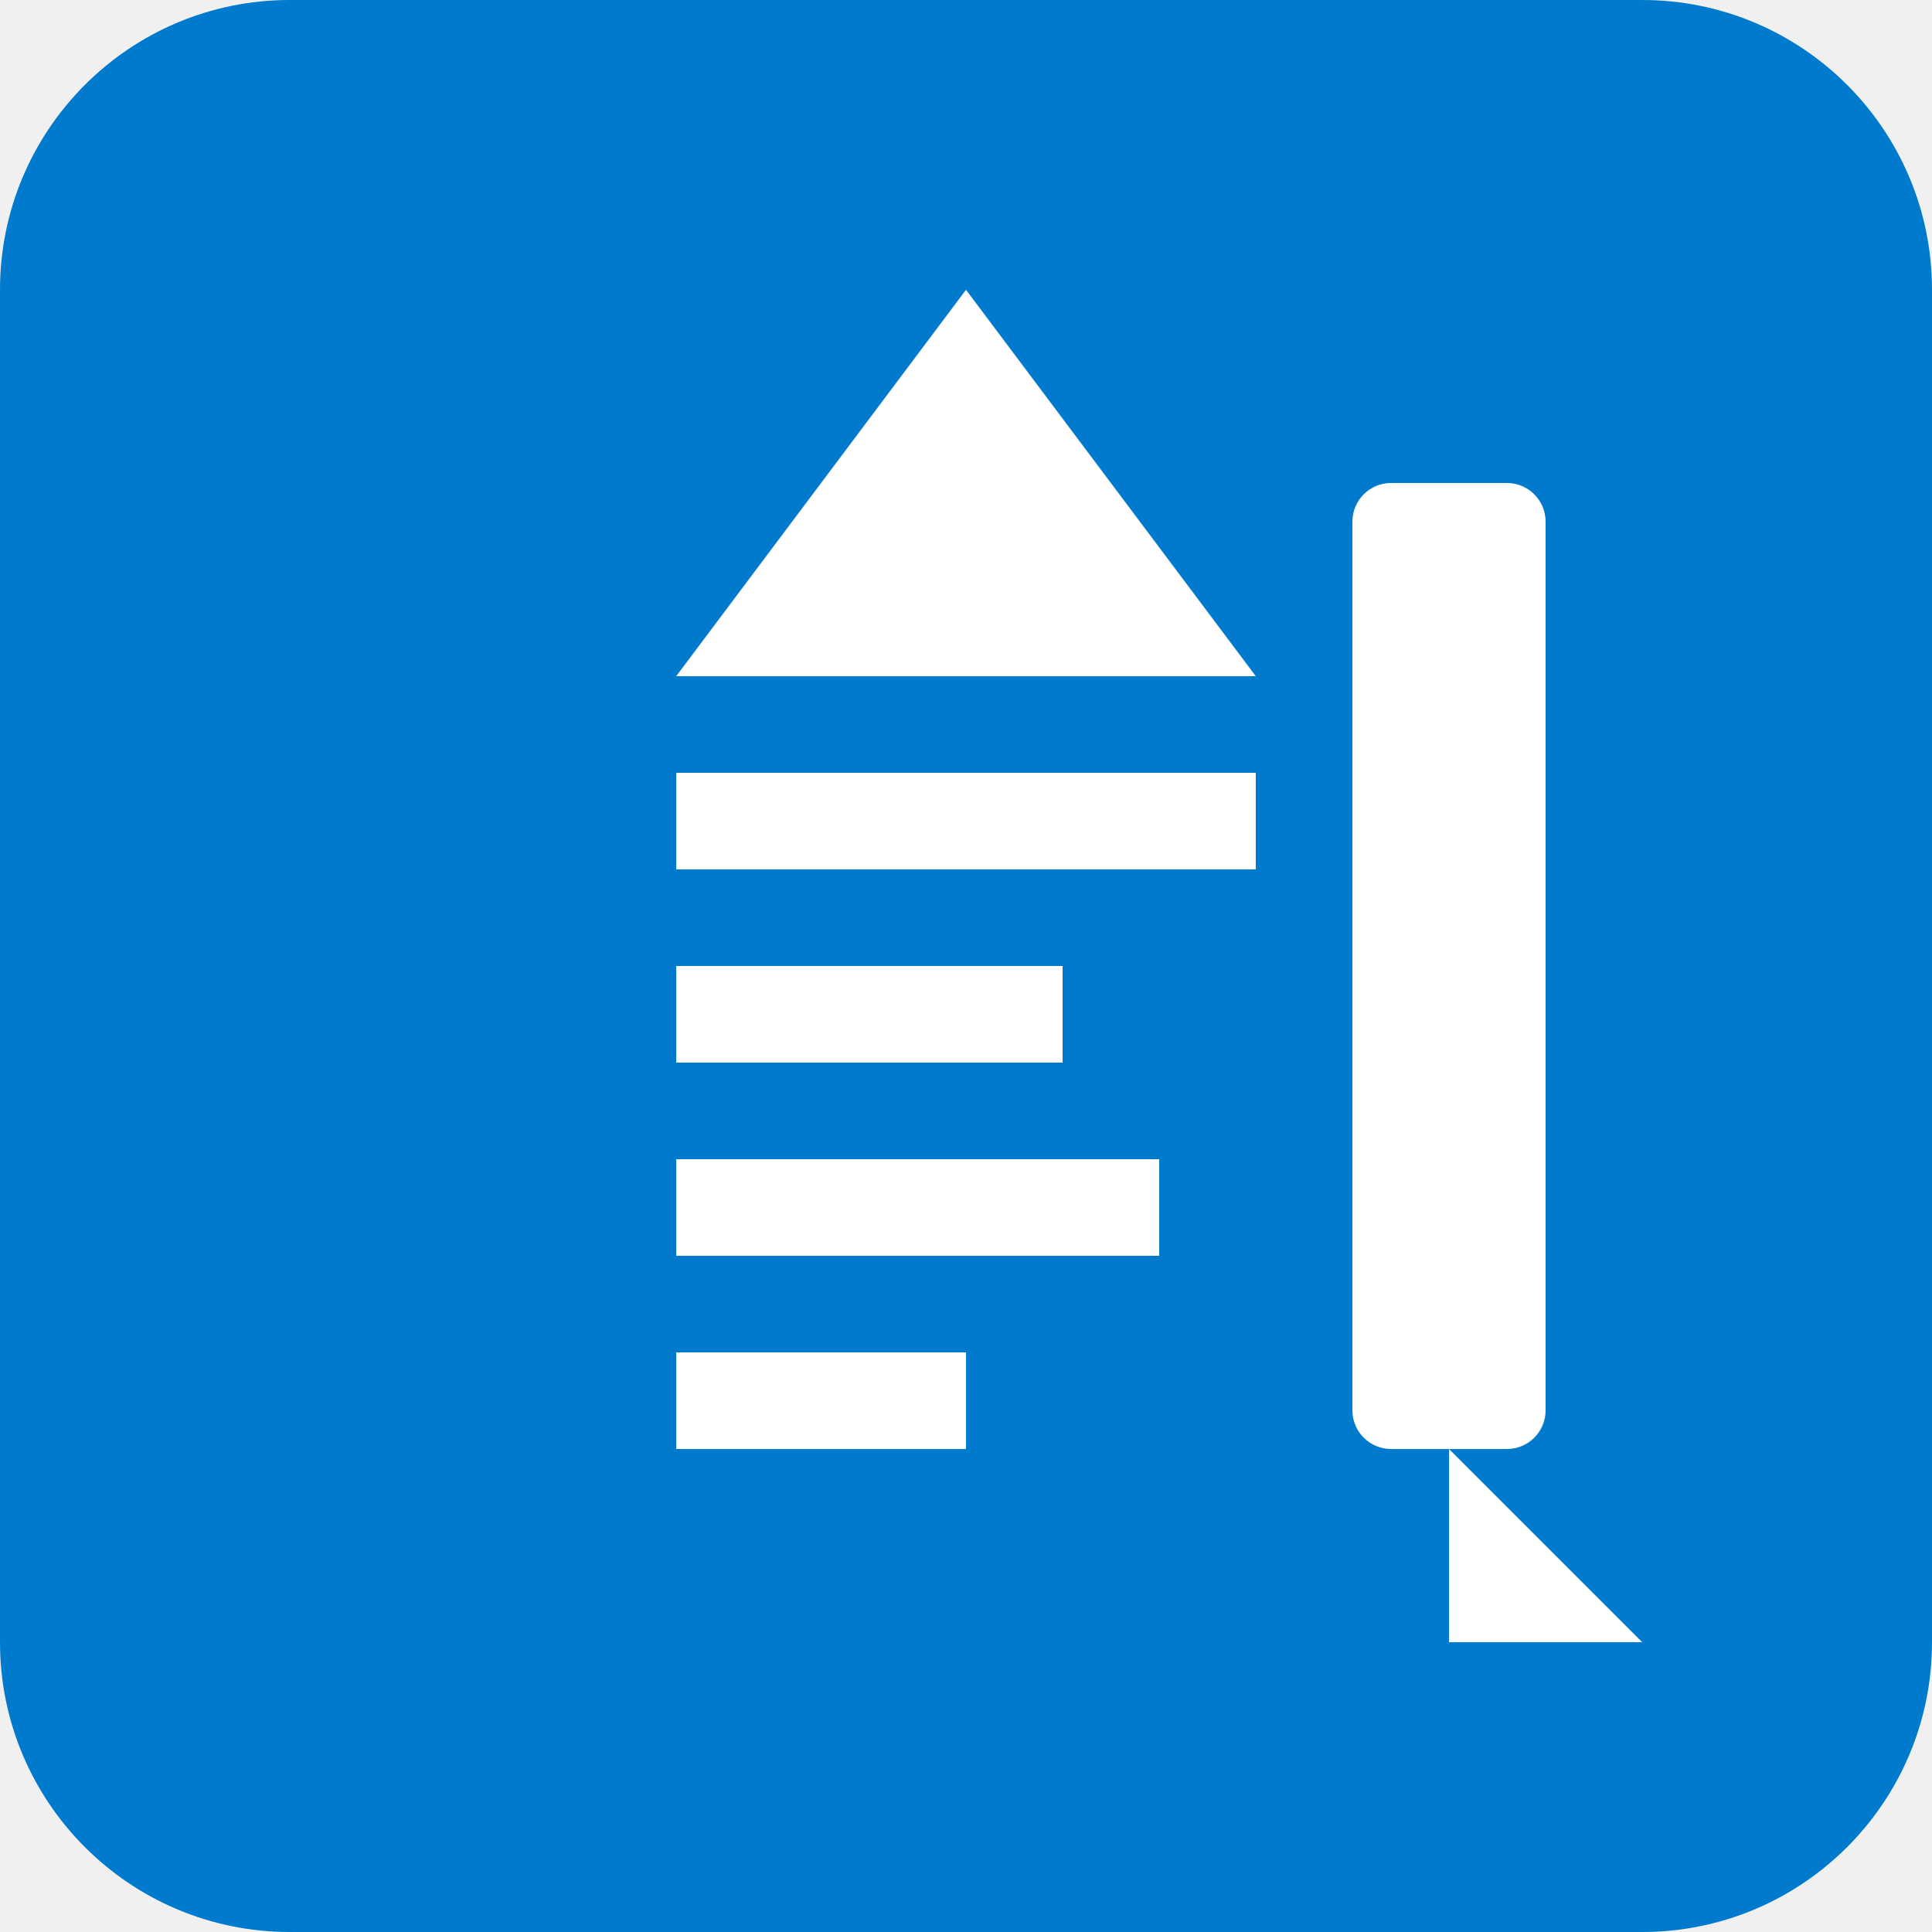
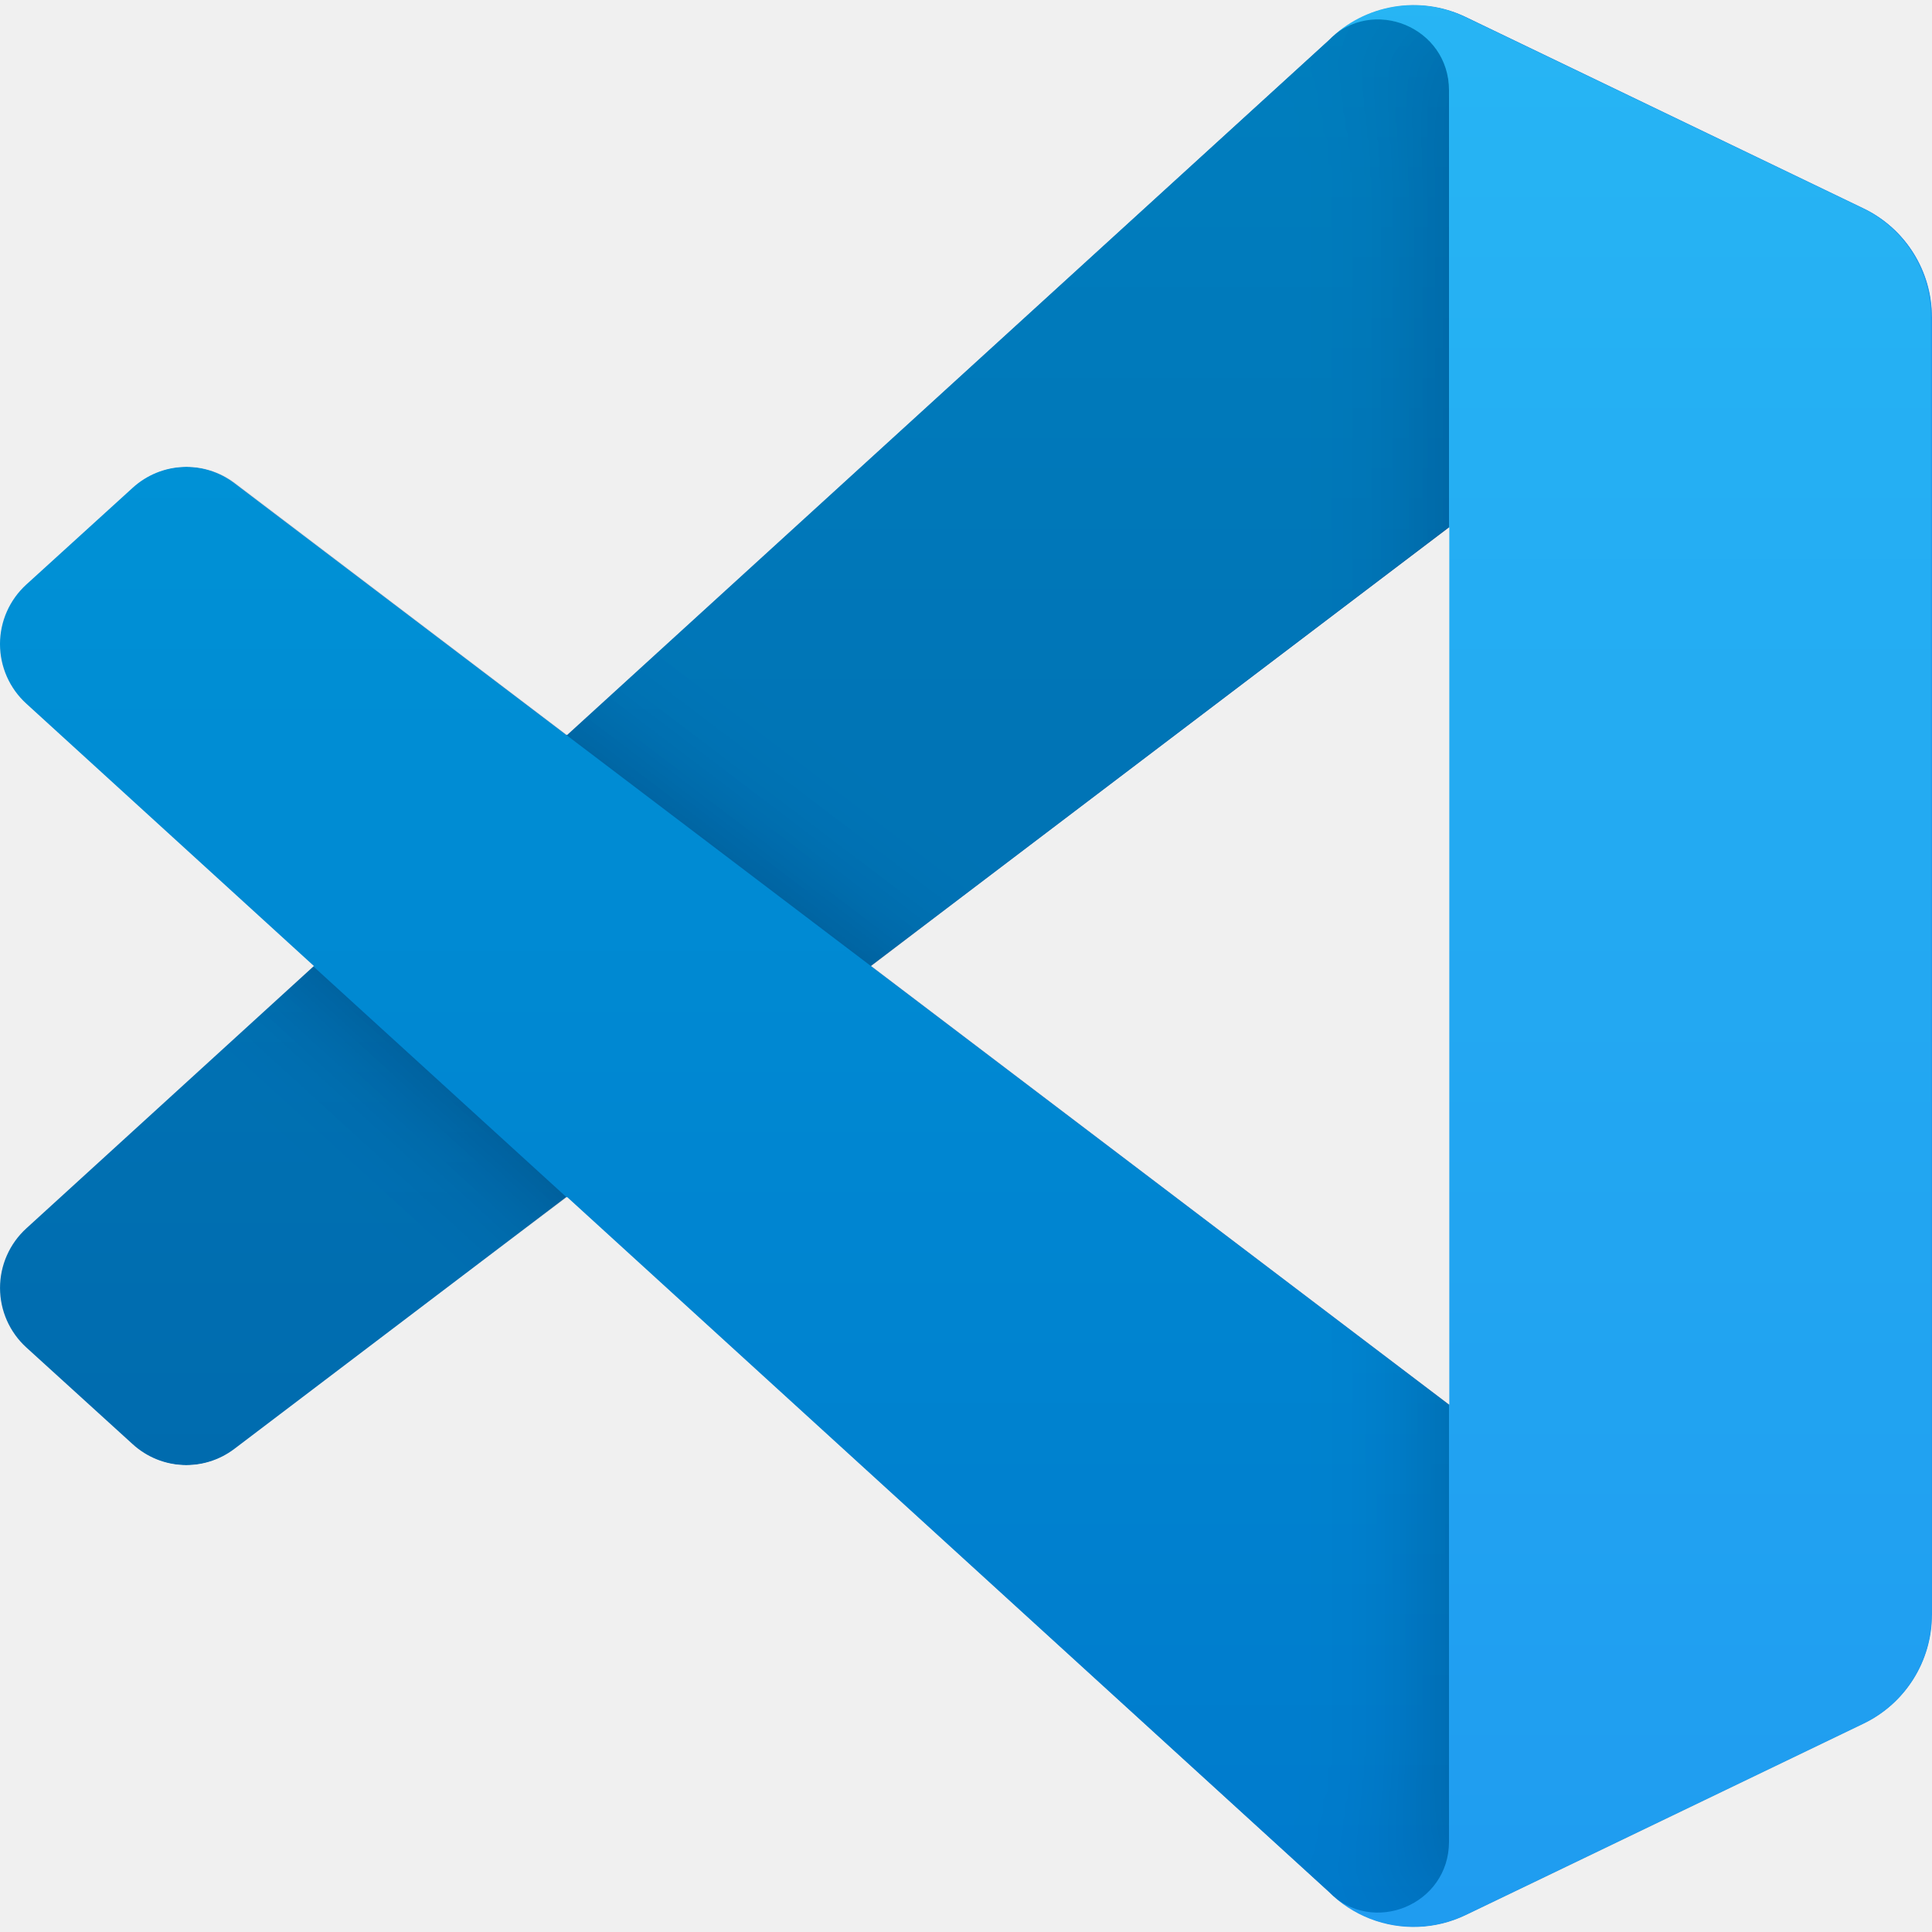
- <svg xmlns="http://www.w3.org/2000/svg" viewBox="0 0 100 100">
-   <rect width="100" height="100" rx="15" fill="#007ACC" />
-   <path fill="#FFF" d="M50 15L65 35H50L35 35L50 15zM35 40h30v5H35v-5zM35 50h20v5H35v-5zM35 60h25v5H35v-5zM35 70h15v5H35v-5zM75 75L85 85H75L75 75z" />
-   <rect x="70" y="25" width="10" height="50" fill="#FFF" rx="2" />
+ <svg xmlns="http://www.w3.org/2000/svg" viewBox="0 0 128 128">
+   <mask id="a" width="128" height="128" x="0" y="0" maskUnits="userSpaceOnUse" style="mask-type:alpha">
+     <path fill="#fff" fill-rule="evenodd" d="M90.767 127.126a7.968 7.968 0 0 0 6.35-.244l26.353-12.681a8 8 0 0 0 4.53-7.209V21.009a8 8 0 0 0-4.53-7.21L97.117 1.12a7.97 7.97 0 0 0-9.093 1.548l-50.45 46.026L15.6 32.013a5.328 5.328 0 0 0-6.807.302l-7.048 6.411a5.335 5.335 0 0 0-.006 7.888L20.796 64 1.74 81.387a5.336 5.336 0 0 0 .006 7.887l7.048 6.411a5.327 5.327 0 0 0 6.807.303l21.974-16.68 50.45 46.025a7.96 7.96 0 0 0 2.743 1.793Zm5.252-92.183L57.74 64l38.28 29.058V34.943Z" clip-rule="evenodd" />
+   </mask>
+   <g mask="url(#a)">
+     <path fill="#0065A9" d="M123.471 13.82 97.097 1.12A7.973 7.973 0 0 0 88 2.668L1.662 81.387a5.333 5.333 0 0 0 .006 7.887l7.052 6.411a5.333 5.333 0 0 0 6.811.303l103.971-78.875c3.488-2.646 8.498-.158 8.498 4.22v-.306a8.001 8.001 0 0 0-4.529-7.208Z" />
+     <g filter="url(#b)">
+       <path fill="#007ACC" d="m123.471 114.181-26.374 12.698A7.973 7.973 0 0 1 88 125.333L1.662 46.613a5.333 5.333 0 0 1 .006-7.887l7.052-6.411a5.333 5.333 0 0 1 6.811-.303l103.971 78.874c3.488 2.647 8.498.159 8.498-4.219v.306a8.001 8.001 0 0 1-4.529 7.208Z" />
+     </g>
+     <g filter="url(#c)">
+       <path fill="#1F9CF0" d="M97.098 126.882A7.977 7.977 0 0 1 88 125.333c2.952 2.952 8 .861 8-3.314V5.98c0-4.175-5.048-6.266-8-3.313a7.977 7.977 0 0 1 9.098-1.549L123.467 13.8A8 8 0 0 1 128 21.01v85.982a8 8 0 0 1-4.533 7.21l-26.369 12.681Z" />
+     </g>
+     <path fill="url(#d)" fill-rule="evenodd" d="M90.69 127.126a7.968 7.968 0 0 0 6.349-.244l26.353-12.681a8 8 0 0 0 4.53-7.21V21.009a8 8 0 0 0-4.53-7.21L97.039 1.12a7.97 7.97 0 0 0-9.093 1.548l-50.45 46.026-21.974-16.68a5.328 5.328 0 0 0-6.807.302l-7.048 6.411a5.336 5.336 0 0 0-.006 7.888L20.718 64 1.662 81.386a5.335 5.335 0 0 0 .006 7.888l7.048 6.411a5.328 5.328 0 0 0 6.807.303l21.975-16.681 50.45 46.026a7.959 7.959 0 0 0 2.742 1.793Zm5.252-92.184L57.662 64l38.28 29.057V34.943Z" clip-rule="evenodd" opacity="0.25" style="mix-blend-mode:overlay" />
+   </g>
+   <defs>
+     <filter id="b" width="144.744" height="113.408" x="-8.411" y="22.594" color-interpolation-filters="sRGB" filterUnits="userSpaceOnUse">
+       <feFlood flood-opacity="0" result="BackgroundImageFix" />
+       <feColorMatrix in="SourceAlpha" result="hardAlpha" values="0 0 0 0 0 0 0 0 0 0 0 0 0 0 0 0 0 0 127 0" />
+       <feOffset />
+       <feGaussianBlur stdDeviation="4.167" />
+       <feColorMatrix values="0 0 0 0 0 0 0 0 0 0 0 0 0 0 0 0 0 0 0.25 0" />
+       <feBlend in2="BackgroundImageFix" mode="overlay" result="effect1_dropShadow_1_36" />
+       <feBlend in="SourceGraphic" in2="effect1_dropShadow_1_36" result="shape" />
+     </filter>
+     <filter id="c" width="56.667" height="144.007" x="79.667" y="-8.004" color-interpolation-filters="sRGB" filterUnits="userSpaceOnUse">
+       <feFlood flood-opacity="0" result="BackgroundImageFix" />
+       <feColorMatrix in="SourceAlpha" result="hardAlpha" values="0 0 0 0 0 0 0 0 0 0 0 0 0 0 0 0 0 0 127 0" />
+       <feOffset />
+       <feGaussianBlur stdDeviation="4.167" />
+       <feColorMatrix values="0 0 0 0 0 0 0 0 0 0 0 0 0 0 0 0 0 0 0.25 0" />
+       <feBlend in2="BackgroundImageFix" mode="overlay" result="effect1_dropShadow_1_36" />
+       <feBlend in="SourceGraphic" in2="effect1_dropShadow_1_36" result="shape" />
+     </filter>
+     <linearGradient id="d" x1="63.922" x2="63.922" y1="0.33" y2="127.67" gradientUnits="userSpaceOnUse">
+       <stop stop-color="#fff" />
+       <stop offset="1" stop-color="#fff" stop-opacity="0" />
+     </linearGradient>
+   </defs>
</svg>
